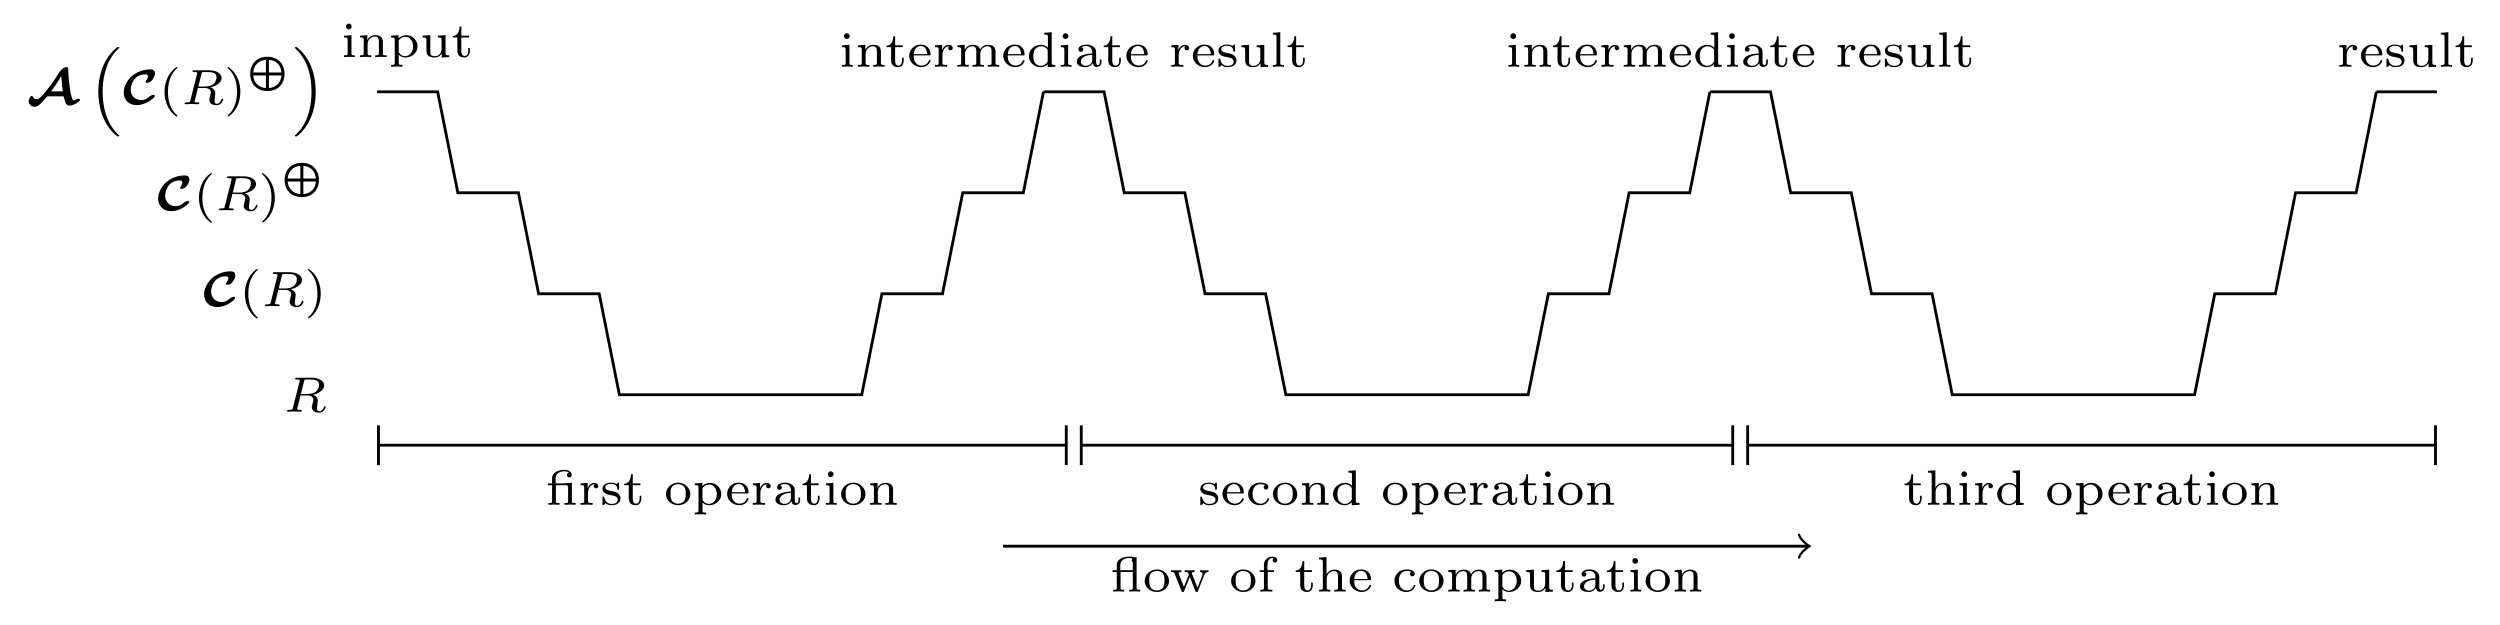
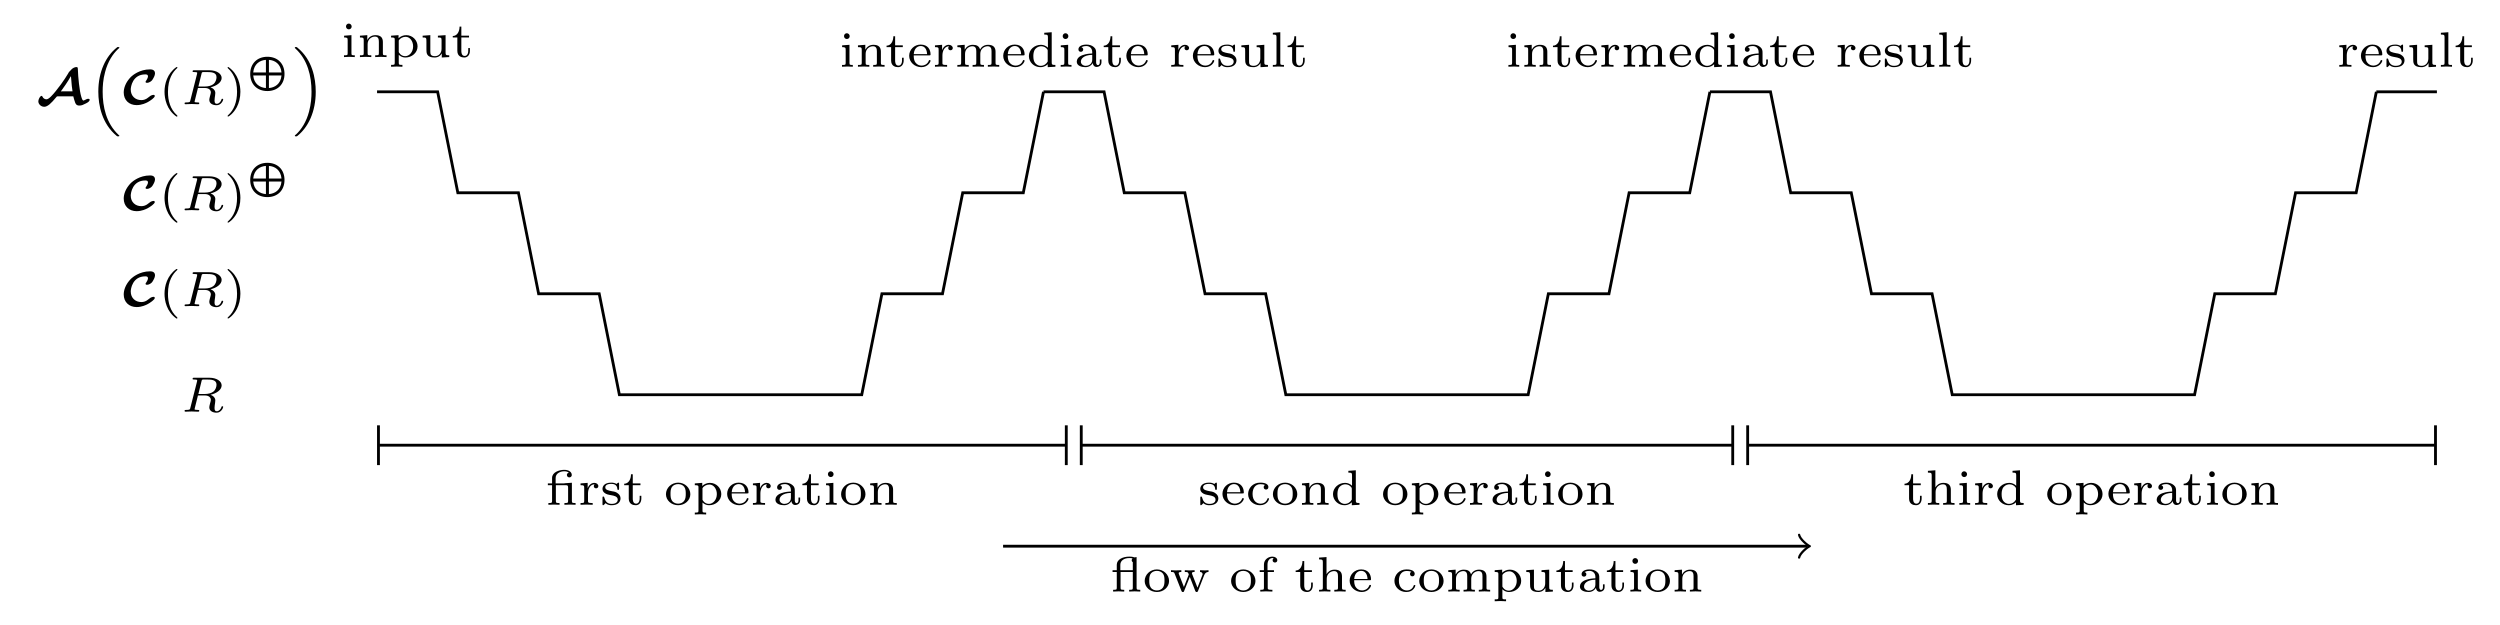
<svg xmlns="http://www.w3.org/2000/svg" xmlns:xlink="http://www.w3.org/1999/xlink" width="350.919pt" height="87.713pt" viewBox="0 0 350.919 87.713" version="1.1">
  <defs>
    <g>
      <symbol overflow="visible" id="glyph0-0">
        <path style="stroke:none;" d="" />
      </symbol>
      <symbol overflow="visible" id="glyph0-1">
        <path style="stroke:none;" d="M 5.25 -1.109 C 5.312 -0.844 5.406 -0.516 5.516 -0.219 C 5.578 -0.078 5.672 0.188 6.094 0.188 C 6.438 0.188 6.641 0.078 7.047 -0.125 C 7.469 -0.328 7.547 -0.516 7.547 -0.625 C 7.547 -0.734 7.453 -0.766 7.359 -0.766 C 7.203 -0.766 7.062 -0.688 6.938 -0.625 C 6.859 -0.594 6.734 -0.516 6.703 -0.516 C 6.531 -0.516 6.469 -0.734 6.359 -1.094 C 6.125 -1.859 5.922 -3.766 5.891 -4.922 C 5.875 -5.109 5.875 -5.219 5.703 -5.219 C 5.453 -5.219 5.156 -5.062 5 -4.891 L 4.641 -4.516 C 4.562 -4.375 3.906 -3.203 2.75 -1.797 C 2.391 -1.359 1.828 -0.688 1.484 -0.688 C 1.266 -0.688 1.016 -0.828 0.938 -1.047 C 0.906 -1.109 0.906 -1.109 0.844 -1.172 C 0.766 -1.172 0.641 -1.156 0.5 -0.906 C 0.344 -0.641 0.344 -0.391 0.344 -0.391 C 0.344 -0.031 0.703 0.359 1.172 0.359 C 1.641 0.359 2.172 -0.156 2.812 -0.938 C 2.859 -1 2.922 -1.062 2.953 -1.094 C 2.969 -1.094 2.969 -1.109 3.094 -1.109 Z M 4.938 -3.766 C 4.984 -2.922 5.094 -2.094 5.141 -1.812 L 3.734 -1.812 C 3.641 -1.812 3.578 -1.812 3.5 -1.797 C 3.828 -2.25 4.453 -3.109 4.906 -3.938 Z M 4.938 -3.766 " />
      </symbol>
      <symbol overflow="visible" id="glyph0-2">
        <path style="stroke:none;" d="M 4.484 -1.312 C 4.344 -1.312 4.094 -1.312 3.75 -1 C 3.375 -0.672 3.031 -0.578 2.703 -0.578 C 1.875 -0.578 1.219 -1.141 1.219 -2.062 C 1.219 -2.438 1.469 -4.188 3.266 -4.188 C 3.484 -4.188 3.641 -4.141 3.641 -3.906 C 3.641 -3.703 3.422 -3.375 3.406 -3.344 C 3.359 -3.281 3.297 -3.203 3.297 -3.141 C 3.297 -3.031 3.406 -3 3.5 -3 C 3.781 -3 4.109 -3.219 4.234 -3.391 C 4.406 -3.656 4.625 -4.031 4.625 -4.328 C 4.625 -4.891 4.078 -4.891 3.922 -4.891 C 2.453 -4.891 1.484 -4.062 1.25 -3.844 C 0.469 -3.047 0.234 -2.234 0.234 -1.641 C 0.234 -0.578 0.984 0.125 2.047 0.125 C 2.781 0.125 3.375 -0.172 3.609 -0.297 C 3.922 -0.469 4.594 -0.906 4.594 -1.156 C 4.594 -1.203 4.594 -1.219 4.562 -1.25 Z M 4.484 -1.312 " />
      </symbol>
      <symbol overflow="visible" id="glyph1-0">
        <path style="stroke:none;" d="" />
      </symbol>
      <symbol overflow="visible" id="glyph1-1">
        <path style="stroke:none;" d="M 4.344 11.984 C 2.594 10.344 2.109 8.016 2.109 5.938 C 2.109 5.188 2.156 4.234 2.453 3.156 C 2.828 1.703 3.547 0.609 4.266 -0.062 C 4.297 -0.078 4.375 -0.141 4.391 -0.172 C 4.438 -0.203 4.453 -0.219 4.453 -0.266 C 4.453 -0.344 4.375 -0.344 4.281 -0.344 C 4.172 -0.344 4.156 -0.344 4.125 -0.297 C 2.547 0.938 1.5 3.125 1.5 5.922 C 1.5 7.812 2 10.422 4.094 12.141 C 4.156 12.188 4.172 12.188 4.281 12.188 C 4.375 12.188 4.453 12.188 4.453 12.109 C 4.453 12.094 4.453 12.078 4.438 12.062 Z M 4.344 11.984 " />
      </symbol>
      <symbol overflow="visible" id="glyph1-2">
        <path style="stroke:none;" d="M 3.312 5.938 C 3.312 4.031 2.828 1.422 0.719 -0.281 C 0.656 -0.344 0.641 -0.344 0.547 -0.344 C 0.453 -0.344 0.375 -0.344 0.375 -0.266 C 0.375 -0.219 0.391 -0.188 0.453 -0.141 C 2.172 1.438 2.719 3.703 2.719 5.938 C 2.719 6.688 2.656 7.641 2.375 8.703 C 2 10.156 1.281 11.25 0.547 11.922 C 0.516 11.938 0.453 12 0.422 12.016 C 0.391 12.047 0.375 12.078 0.375 12.109 C 0.375 12.188 0.453 12.188 0.547 12.188 C 0.641 12.188 0.656 12.188 0.703 12.156 C 2.266 10.922 3.312 8.719 3.312 5.938 Z M 3.312 5.938 " />
      </symbol>
      <symbol overflow="visible" id="glyph2-0">
        <path style="stroke:none;" d="" />
      </symbol>
      <symbol overflow="visible" id="glyph2-1">
        <path style="stroke:none;" d="M 2.469 -5.219 C 1.156 -4.297 0.797 -2.812 0.797 -1.75 C 0.797 -0.766 1.094 0.766 2.469 1.734 C 2.531 1.734 2.609 1.734 2.609 1.656 C 2.609 1.609 2.594 1.594 2.547 1.547 C 1.609 0.703 1.281 -0.469 1.281 -1.734 C 1.281 -3.625 2 -4.547 2.562 -5.062 C 2.594 -5.094 2.609 -5.109 2.609 -5.141 C 2.609 -5.219 2.531 -5.219 2.469 -5.219 Z M 2.469 -5.219 " />
      </symbol>
      <symbol overflow="visible" id="glyph2-2">
        <path style="stroke:none;" d="M 0.625 -5.219 C 0.578 -5.219 0.5 -5.219 0.5 -5.141 C 0.5 -5.109 0.516 -5.094 0.562 -5.031 C 1.156 -4.484 1.828 -3.547 1.828 -1.75 C 1.828 -0.297 1.375 0.812 0.625 1.484 C 0.5 1.609 0.5 1.609 0.5 1.656 C 0.5 1.688 0.516 1.734 0.578 1.734 C 0.672 1.734 1.328 1.281 1.797 0.406 C 2.094 -0.172 2.297 -0.922 2.297 -1.734 C 2.297 -2.719 2 -4.25 0.625 -5.219 Z M 0.625 -5.219 " />
      </symbol>
      <symbol overflow="visible" id="glyph2-3">
        <path style="stroke:none;" d="M 1.469 -4.297 C 1.469 -4.5 1.297 -4.703 1.062 -4.703 C 0.859 -4.703 0.672 -4.531 0.672 -4.297 C 0.672 -4.047 0.875 -3.891 1.062 -3.891 C 1.297 -3.891 1.469 -4.062 1.469 -4.297 Z M 0.406 -3 L 0.406 -2.75 C 0.844 -2.75 0.906 -2.703 0.906 -2.359 L 0.906 -0.547 C 0.906 -0.25 0.844 -0.25 0.391 -0.25 L 0.391 0 C 0.406 0 0.891 -0.031 1.172 -0.031 C 1.422 -0.031 1.672 -0.016 1.906 0 L 1.906 -0.25 C 1.5 -0.25 1.438 -0.25 1.438 -0.547 L 1.438 -3.078 Z M 0.406 -3 " />
      </symbol>
      <symbol overflow="visible" id="glyph2-4">
        <path style="stroke:none;" d="M 3.594 -2.109 C 3.594 -2.719 3.297 -3.078 2.547 -3.078 C 1.969 -3.078 1.609 -2.766 1.406 -2.391 L 1.406 -3.078 L 0.375 -3 L 0.375 -2.75 C 0.844 -2.75 0.906 -2.703 0.906 -2.359 L 0.906 -0.547 C 0.906 -0.25 0.828 -0.25 0.375 -0.25 L 0.375 0 C 0.391 0 0.875 -0.031 1.172 -0.031 C 1.422 -0.031 1.906 0 1.969 0 L 1.969 -0.25 C 1.516 -0.25 1.453 -0.25 1.453 -0.547 L 1.453 -1.812 C 1.453 -2.531 2.031 -2.875 2.484 -2.875 C 2.969 -2.875 3.031 -2.5 3.031 -2.141 L 3.031 -0.547 C 3.031 -0.25 2.969 -0.25 2.516 -0.25 L 2.516 0 C 2.531 0 3.016 -0.031 3.312 -0.031 C 3.562 -0.031 4.047 0 4.109 0 L 4.109 -0.25 C 3.656 -0.25 3.594 -0.25 3.594 -0.547 Z M 3.594 -2.109 " />
      </symbol>
      <symbol overflow="visible" id="glyph2-5">
        <path style="stroke:none;" d="M 1.938 1.094 C 1.484 1.094 1.422 1.094 1.422 0.797 L 1.422 -0.328 C 1.453 -0.297 1.781 0.062 2.359 0.062 C 3.281 0.062 4.062 -0.625 4.062 -1.5 C 4.062 -2.359 3.359 -3.078 2.469 -3.078 C 2.078 -3.078 1.672 -2.922 1.391 -2.641 L 1.391 -3.078 L 0.344 -3 L 0.344 -2.75 C 0.828 -2.75 0.859 -2.703 0.859 -2.422 L 0.859 0.797 C 0.859 1.094 0.797 1.094 0.344 1.094 L 0.344 1.359 C 0.359 1.359 0.844 1.328 1.141 1.328 C 1.391 1.328 1.875 1.344 1.938 1.359 Z M 1.422 -2.328 C 1.625 -2.672 2.031 -2.844 2.391 -2.844 C 2.984 -2.844 3.438 -2.234 3.438 -1.5 C 3.438 -0.703 2.906 -0.125 2.328 -0.125 C 1.703 -0.125 1.438 -0.656 1.422 -0.703 Z M 1.422 -2.328 " />
      </symbol>
      <symbol overflow="visible" id="glyph2-6">
        <path style="stroke:none;" d="M 2.516 -3 L 2.516 -2.75 C 2.984 -2.75 3.031 -2.703 3.031 -2.359 L 3.031 -1.156 C 3.031 -0.547 2.641 -0.125 2.109 -0.125 C 1.484 -0.125 1.453 -0.422 1.453 -0.781 L 1.453 -3.078 L 0.375 -3 L 0.375 -2.75 C 0.906 -2.75 0.906 -2.719 0.906 -2.109 L 0.906 -1.062 C 0.906 -0.578 0.906 0.062 2.062 0.062 C 2.219 0.062 2.719 0.062 3.062 -0.516 L 3.062 0.062 L 4.109 0 L 4.109 -0.25 C 3.641 -0.25 3.594 -0.297 3.594 -0.641 L 3.594 -3.078 Z M 2.516 -3 " />
      </symbol>
      <symbol overflow="visible" id="glyph2-7">
        <path style="stroke:none;" d="M 1.406 -2.75 L 2.484 -2.75 L 2.484 -3 L 1.406 -3 L 1.406 -4.281 L 1.156 -4.281 C 1.156 -3.656 0.875 -2.969 0.203 -2.953 L 0.203 -2.75 L 0.844 -2.75 L 0.844 -0.875 C 0.844 -0.094 1.438 0.062 1.828 0.062 C 2.297 0.062 2.609 -0.328 2.609 -0.875 L 2.609 -1.266 L 2.375 -1.266 L 2.375 -0.891 C 2.375 -0.406 2.156 -0.156 1.875 -0.156 C 1.406 -0.156 1.406 -0.734 1.406 -0.859 Z M 1.406 -2.75 " />
      </symbol>
      <symbol overflow="visible" id="glyph2-8">
        <path style="stroke:none;" d="M 3.062 -1.594 C 3.219 -1.594 3.266 -1.594 3.266 -1.734 C 3.266 -2.359 2.922 -3.109 1.875 -3.109 C 0.969 -3.109 0.266 -2.391 0.266 -1.531 C 0.266 -0.641 1.047 0.062 1.969 0.062 C 2.906 0.062 3.266 -0.688 3.266 -0.844 C 3.266 -0.859 3.25 -0.938 3.141 -0.938 C 3.047 -0.938 3.031 -0.891 3.016 -0.828 C 2.797 -0.266 2.266 -0.156 2.016 -0.156 C 1.688 -0.156 1.375 -0.297 1.172 -0.562 C 0.906 -0.891 0.906 -1.312 0.906 -1.594 Z M 0.906 -1.766 C 0.984 -2.75 1.609 -2.906 1.875 -2.906 C 2.734 -2.906 2.766 -1.938 2.781 -1.766 Z M 0.906 -1.766 " />
      </symbol>
      <symbol overflow="visible" id="glyph2-9">
        <path style="stroke:none;" d="M 1.391 -1.594 C 1.391 -2.172 1.656 -2.875 2.328 -2.875 C 2.266 -2.828 2.203 -2.734 2.203 -2.625 C 2.203 -2.391 2.391 -2.312 2.516 -2.312 C 2.688 -2.312 2.844 -2.422 2.844 -2.625 C 2.844 -2.859 2.609 -3.078 2.281 -3.078 C 1.938 -3.078 1.547 -2.859 1.344 -2.328 L 1.344 -3.078 L 0.344 -3 L 0.344 -2.75 C 0.812 -2.75 0.859 -2.703 0.859 -2.359 L 0.859 -0.547 C 0.859 -0.25 0.797 -0.25 0.344 -0.25 L 0.344 0 C 0.375 0 0.844 -0.031 1.141 -0.031 C 1.438 -0.031 1.734 -0.016 2.047 0 L 2.047 -0.25 L 1.906 -0.25 C 1.391 -0.25 1.391 -0.328 1.391 -0.562 Z M 1.391 -1.594 " />
      </symbol>
      <symbol overflow="visible" id="glyph2-10">
        <path style="stroke:none;" d="M 5.734 -2.109 C 5.734 -2.719 5.422 -3.078 4.688 -3.078 C 4.125 -3.078 3.75 -2.781 3.562 -2.422 C 3.422 -2.922 3.047 -3.078 2.547 -3.078 C 1.969 -3.078 1.609 -2.766 1.406 -2.391 L 1.406 -3.078 L 0.375 -3 L 0.375 -2.75 C 0.844 -2.75 0.906 -2.703 0.906 -2.359 L 0.906 -0.547 C 0.906 -0.25 0.828 -0.25 0.375 -0.25 L 0.375 0 C 0.391 0 0.875 -0.031 1.172 -0.031 C 1.422 -0.031 1.906 0 1.969 0 L 1.969 -0.25 C 1.516 -0.25 1.453 -0.25 1.453 -0.547 L 1.453 -1.812 C 1.453 -2.531 2.031 -2.875 2.484 -2.875 C 2.969 -2.875 3.031 -2.5 3.031 -2.141 L 3.031 -0.547 C 3.031 -0.25 2.969 -0.25 2.516 -0.25 L 2.516 0 C 2.531 0 3.016 -0.031 3.312 -0.031 C 3.562 -0.031 4.047 0 4.109 0 L 4.109 -0.25 C 3.656 -0.25 3.594 -0.25 3.594 -0.547 L 3.594 -1.812 C 3.594 -2.531 4.172 -2.875 4.625 -2.875 C 5.109 -2.875 5.172 -2.5 5.172 -2.141 L 5.172 -0.547 C 5.172 -0.25 5.109 -0.25 4.656 -0.25 L 4.656 0 C 4.672 0 5.156 -0.031 5.453 -0.031 C 5.703 -0.031 6.188 0 6.25 0 L 6.25 -0.25 C 5.797 -0.25 5.734 -0.25 5.734 -0.547 Z M 5.734 -2.109 " />
      </symbol>
      <symbol overflow="visible" id="glyph2-11">
        <path style="stroke:none;" d="M 2.484 -4.766 L 2.484 -4.516 C 2.953 -4.516 3 -4.453 3 -4.125 L 3 -2.672 C 2.75 -2.922 2.406 -3.078 2.031 -3.078 C 1.094 -3.078 0.328 -2.375 0.328 -1.5 C 0.328 -0.625 1.062 0.062 1.938 0.062 C 2.516 0.062 2.859 -0.234 2.969 -0.359 L 2.969 0.062 L 4.047 0 L 4.047 -0.25 C 3.578 -0.25 3.531 -0.297 3.531 -0.641 L 3.531 -4.844 Z M 2.969 -0.734 C 2.797 -0.406 2.438 -0.125 1.984 -0.125 C 1.594 -0.125 1.312 -0.359 1.172 -0.562 C 1.031 -0.766 0.953 -1.047 0.953 -1.484 C 0.953 -1.656 0.953 -2.172 1.234 -2.5 C 1.516 -2.812 1.859 -2.875 2.062 -2.875 C 2.391 -2.875 2.703 -2.719 2.891 -2.469 C 2.969 -2.359 2.969 -2.359 2.969 -2.219 Z M 2.969 -0.734 " />
      </symbol>
      <symbol overflow="visible" id="glyph2-12">
        <path style="stroke:none;" d="M 3.109 -1.875 C 3.109 -2.234 3.109 -2.5 2.781 -2.766 C 2.5 -3 2.172 -3.109 1.75 -3.109 C 1.094 -3.109 0.625 -2.859 0.625 -2.438 C 0.625 -2.203 0.781 -2.094 0.969 -2.094 C 1.156 -2.094 1.297 -2.234 1.297 -2.422 C 1.297 -2.531 1.234 -2.688 1.047 -2.734 C 1.297 -2.906 1.703 -2.906 1.734 -2.906 C 2.125 -2.906 2.562 -2.656 2.562 -2.062 L 2.562 -1.859 C 2.172 -1.844 1.719 -1.812 1.203 -1.625 C 0.578 -1.406 0.391 -1.016 0.391 -0.703 C 0.391 -0.109 1.109 0.062 1.609 0.062 C 2.156 0.062 2.484 -0.25 2.641 -0.516 C 2.656 -0.234 2.844 0.031 3.172 0.031 C 3.188 0.031 3.859 0.031 3.859 -0.625 L 3.859 -1.016 L 3.625 -1.016 L 3.625 -0.641 C 3.625 -0.562 3.625 -0.234 3.359 -0.234 C 3.109 -0.234 3.109 -0.562 3.109 -0.641 Z M 2.562 -0.984 C 2.562 -0.312 1.969 -0.125 1.656 -0.125 C 1.297 -0.125 0.969 -0.359 0.969 -0.703 C 0.969 -1.094 1.297 -1.625 2.562 -1.672 Z M 2.562 -0.984 " />
      </symbol>
      <symbol overflow="visible" id="glyph2-13">
        <path style="stroke:none;" d="M 2.641 -2.922 C 2.641 -3.047 2.641 -3.109 2.547 -3.109 C 2.516 -3.109 2.5 -3.109 2.406 -3.031 C 2.391 -3.016 2.328 -2.953 2.281 -2.922 C 2.062 -3.062 1.812 -3.109 1.547 -3.109 C 0.547 -3.109 0.312 -2.578 0.312 -2.234 C 0.312 -2.016 0.406 -1.828 0.578 -1.688 C 0.844 -1.469 1.109 -1.422 1.547 -1.344 C 1.891 -1.281 2.453 -1.188 2.453 -0.719 C 2.453 -0.453 2.266 -0.125 1.594 -0.125 C 0.922 -0.125 0.688 -0.562 0.562 -1.031 C 0.531 -1.125 0.531 -1.156 0.438 -1.156 C 0.312 -1.156 0.312 -1.109 0.312 -0.969 L 0.312 -0.109 C 0.312 0 0.312 0.062 0.406 0.062 C 0.469 0.062 0.609 -0.078 0.75 -0.234 C 1.047 0.062 1.422 0.062 1.594 0.062 C 2.5 0.062 2.844 -0.422 2.844 -0.906 C 2.844 -1.172 2.719 -1.391 2.531 -1.547 C 2.266 -1.797 1.953 -1.859 1.703 -1.891 C 1.156 -2 0.703 -2.078 0.703 -2.453 C 0.703 -2.672 0.891 -2.938 1.547 -2.938 C 2.359 -2.938 2.391 -2.375 2.406 -2.172 C 2.406 -2.094 2.5 -2.094 2.516 -2.094 C 2.641 -2.094 2.641 -2.141 2.641 -2.281 Z M 2.641 -2.922 " />
      </symbol>
      <symbol overflow="visible" id="glyph2-14">
        <path style="stroke:none;" d="M 1.438 -4.844 L 0.391 -4.766 L 0.391 -4.516 C 0.859 -4.516 0.906 -4.453 0.906 -4.125 L 0.906 -0.547 C 0.906 -0.25 0.844 -0.25 0.391 -0.25 L 0.391 0 C 0.406 0 0.891 -0.031 1.172 -0.031 C 1.438 -0.031 1.688 -0.016 1.953 0 L 1.953 -0.25 C 1.5 -0.25 1.438 -0.25 1.438 -0.547 Z M 1.438 -4.844 " />
      </symbol>
      <symbol overflow="visible" id="glyph2-15">
        <path style="stroke:none;" d="M 2.719 -3.031 C 2.641 -3.016 2.609 -3.016 2.594 -3.016 C 2.578 -3 2.562 -3 2.469 -3 L 1.359 -3 L 1.359 -3.766 C 1.359 -4.453 2.078 -4.703 2.562 -4.703 C 2.797 -4.703 3.031 -4.656 3.219 -4.516 C 2.969 -4.453 2.938 -4.266 2.938 -4.188 C 2.938 -3.969 3.109 -3.844 3.281 -3.844 C 3.406 -3.844 3.625 -3.922 3.625 -4.188 C 3.625 -4.578 3.234 -4.906 2.578 -4.906 C 1.859 -4.906 0.859 -4.578 0.859 -3.766 L 0.859 -3 L 0.266 -3 L 0.266 -2.75 L 0.859 -2.75 L 0.859 -0.547 C 0.859 -0.25 0.797 -0.25 0.344 -0.25 L 0.344 0 C 0.359 0 0.844 -0.031 1.125 -0.031 C 1.391 -0.031 1.641 -0.016 1.906 0 L 1.906 -0.25 C 1.453 -0.25 1.391 -0.25 1.391 -0.547 L 1.391 -2.75 L 2.781 -2.75 C 3.062 -2.75 3.109 -2.688 3.109 -2.375 L 3.109 -0.547 C 3.109 -0.25 3.047 -0.25 2.594 -0.25 L 2.594 0 C 2.609 0 3.094 -0.031 3.375 -0.031 C 3.641 -0.031 3.891 -0.016 4.156 0 L 4.156 -0.25 C 3.703 -0.25 3.641 -0.25 3.641 -0.547 L 3.641 -3.094 Z M 2.719 -3.031 " />
      </symbol>
      <symbol overflow="visible" id="glyph2-16">
        <path style="stroke:none;" d="M 3.688 -1.484 C 3.688 -2.359 2.938 -3.109 1.984 -3.109 C 1.016 -3.109 0.266 -2.359 0.266 -1.484 C 0.266 -0.625 1.031 0.062 1.984 0.062 C 2.922 0.062 3.688 -0.625 3.688 -1.484 Z M 1.984 -0.156 C 1.719 -0.156 1.344 -0.234 1.109 -0.578 C 0.922 -0.859 0.906 -1.219 0.906 -1.547 C 0.906 -1.844 0.906 -2.266 1.156 -2.562 C 1.328 -2.766 1.625 -2.906 1.984 -2.906 C 2.391 -2.906 2.688 -2.719 2.844 -2.5 C 3.031 -2.234 3.047 -1.875 3.047 -1.547 C 3.047 -1.219 3.031 -0.844 2.828 -0.562 C 2.641 -0.297 2.328 -0.156 1.984 -0.156 Z M 1.984 -0.156 " />
      </symbol>
      <symbol overflow="visible" id="glyph2-17">
        <path style="stroke:none;" d="M 2.703 -2.781 C 2.578 -2.719 2.516 -2.609 2.516 -2.469 C 2.516 -2.281 2.641 -2.141 2.844 -2.141 C 3.031 -2.141 3.172 -2.266 3.172 -2.484 C 3.172 -3.109 2.203 -3.109 2.016 -3.109 C 0.969 -3.109 0.328 -2.312 0.328 -1.5 C 0.328 -0.625 1.062 0.062 1.984 0.062 C 3.016 0.062 3.266 -0.75 3.266 -0.844 C 3.266 -0.922 3.172 -0.922 3.141 -0.922 C 3.047 -0.922 3.047 -0.906 3.016 -0.797 C 2.859 -0.375 2.484 -0.156 2.062 -0.156 C 1.578 -0.156 0.953 -0.516 0.953 -1.516 C 0.953 -2.391 1.391 -2.891 2.031 -2.891 C 2.125 -2.891 2.453 -2.891 2.703 -2.781 Z M 2.703 -2.781 " />
      </symbol>
      <symbol overflow="visible" id="glyph2-18">
        <path style="stroke:none;" d="M 3.594 -2.109 C 3.594 -2.719 3.297 -3.078 2.547 -3.078 C 1.922 -3.078 1.578 -2.703 1.422 -2.438 L 1.422 -4.844 L 0.375 -4.766 L 0.375 -4.516 C 0.844 -4.516 0.906 -4.453 0.906 -4.125 L 0.906 -0.547 C 0.906 -0.25 0.828 -0.25 0.375 -0.25 L 0.375 0 C 0.391 0 0.875 -0.031 1.172 -0.031 C 1.422 -0.031 1.906 0 1.969 0 L 1.969 -0.25 C 1.516 -0.25 1.453 -0.25 1.453 -0.547 L 1.453 -1.812 C 1.453 -2.531 2.031 -2.875 2.484 -2.875 C 2.969 -2.875 3.031 -2.5 3.031 -2.141 L 3.031 -0.547 C 3.031 -0.25 2.969 -0.25 2.516 -0.25 L 2.516 0 C 2.531 0 3.016 -0.031 3.312 -0.031 C 3.562 -0.031 4.047 0 4.109 0 L 4.109 -0.25 C 3.656 -0.25 3.594 -0.25 3.594 -0.547 Z M 3.594 -2.109 " />
      </symbol>
      <symbol overflow="visible" id="glyph2-19">
        <path style="stroke:none;" d="M 3.641 -4.844 C 3.578 -4.828 3.375 -4.797 3.359 -4.797 C 3.344 -4.797 3.328 -4.797 3.297 -4.812 C 3.031 -4.906 2.734 -4.906 2.609 -4.906 C 1.75 -4.906 0.859 -4.531 0.859 -3.766 L 0.859 -3 L 0.266 -3 L 0.266 -2.75 L 0.859 -2.75 L 0.859 -0.547 C 0.859 -0.25 0.797 -0.25 0.344 -0.25 L 0.344 0 C 0.359 0 0.844 -0.031 1.125 -0.031 C 1.391 -0.031 1.641 -0.016 1.906 0 L 1.906 -0.25 C 1.453 -0.25 1.391 -0.25 1.391 -0.547 L 1.391 -2.75 L 3.109 -2.75 L 3.109 -0.547 C 3.109 -0.25 3.047 -0.25 2.594 -0.25 L 2.594 0 C 2.609 0 3.094 -0.031 3.375 -0.031 C 3.641 -0.031 3.891 -0.016 4.156 0 L 4.156 -0.25 C 3.703 -0.25 3.641 -0.25 3.641 -0.547 Z M 1.359 -3 L 1.359 -3.766 C 1.359 -4.375 1.938 -4.703 2.594 -4.703 C 2.781 -4.703 2.906 -4.703 3.094 -4.656 C 3 -4.609 2.953 -4.5 2.953 -4.391 C 2.953 -4.359 2.969 -4.203 3.109 -4.125 L 3.109 -3 Z M 1.359 -3 " />
      </symbol>
      <symbol overflow="visible" id="glyph2-20">
        <path style="stroke:none;" d="M 4.875 -2.328 C 5.016 -2.672 5.25 -2.75 5.469 -2.75 L 5.469 -3 C 5.281 -2.984 5.156 -2.969 4.969 -2.969 C 4.75 -2.969 4.484 -2.984 4.281 -3 L 4.281 -2.75 C 4.516 -2.75 4.641 -2.609 4.641 -2.453 C 4.641 -2.391 4.641 -2.375 4.594 -2.281 L 3.922 -0.547 L 3.172 -2.453 C 3.156 -2.484 3.141 -2.531 3.141 -2.578 C 3.141 -2.734 3.312 -2.75 3.516 -2.75 L 3.516 -3 C 3.266 -2.984 3.016 -2.969 2.766 -2.969 C 2.562 -2.969 2.344 -2.984 2.141 -3 L 2.141 -2.75 C 2.312 -2.75 2.453 -2.75 2.547 -2.703 C 2.641 -2.625 2.703 -2.391 2.703 -2.391 C 2.703 -2.375 2.688 -2.328 2.672 -2.312 L 2.016 -0.641 L 1.312 -2.453 C 1.281 -2.547 1.281 -2.547 1.281 -2.578 C 1.281 -2.75 1.531 -2.75 1.656 -2.75 L 1.656 -3 C 1.641 -3 1.141 -2.969 0.859 -2.969 C 0.641 -2.969 0.422 -2.984 0.203 -3 L 0.203 -2.75 C 0.484 -2.75 0.641 -2.75 0.703 -2.547 L 1.672 -0.094 C 1.719 0.016 1.734 0.062 1.875 0.062 C 2 0.062 2.016 0.016 2.047 -0.078 L 2.844 -2.062 L 3.609 -0.094 C 3.656 0 3.672 0.062 3.812 0.062 C 3.938 0.062 3.953 0.016 4 -0.094 Z M 4.875 -2.328 " />
      </symbol>
      <symbol overflow="visible" id="glyph2-21">
        <path style="stroke:none;" d="M 1.438 -2.75 L 2.312 -2.75 L 2.312 -3 L 1.406 -3 L 1.406 -3.781 C 1.406 -4.422 1.781 -4.703 2.078 -4.703 C 2.141 -4.703 2.219 -4.703 2.281 -4.672 C 2.188 -4.625 2.125 -4.516 2.125 -4.391 C 2.125 -4.203 2.266 -4.078 2.453 -4.078 C 2.641 -4.078 2.781 -4.203 2.781 -4.391 C 2.781 -4.703 2.469 -4.906 2.094 -4.906 C 1.547 -4.906 0.906 -4.516 0.906 -3.781 L 0.906 -3 L 0.312 -3 L 0.312 -2.75 L 0.906 -2.75 L 0.906 -0.547 C 0.906 -0.25 0.844 -0.25 0.391 -0.25 L 0.391 0 C 0.422 0 0.906 -0.031 1.188 -0.031 C 1.484 -0.031 1.797 -0.016 2.094 0 L 2.094 -0.25 L 1.953 -0.25 C 1.438 -0.25 1.438 -0.328 1.438 -0.562 Z M 1.438 -2.75 " />
      </symbol>
      <symbol overflow="visible" id="glyph3-0">
        <path style="stroke:none;" d="" />
      </symbol>
      <symbol overflow="visible" id="glyph3-1">
        <path style="stroke:none;" d="M 2.875 -4.266 C 2.922 -4.469 2.938 -4.484 3.094 -4.516 L 3.547 -4.516 C 4.188 -4.516 4.984 -4.516 4.984 -3.797 C 4.984 -3.5 4.859 -3.062 4.531 -2.812 C 4.25 -2.594 3.812 -2.484 3.328 -2.484 L 2.438 -2.484 Z M 4.141 -2.375 C 4.969 -2.562 5.703 -3.062 5.703 -3.688 C 5.703 -4.281 5 -4.766 3.984 -4.766 L 1.844 -4.766 C 1.719 -4.766 1.625 -4.766 1.625 -4.609 C 1.625 -4.516 1.703 -4.516 1.844 -4.516 C 1.859 -4.516 1.984 -4.516 2.109 -4.5 C 2.266 -4.484 2.266 -4.469 2.266 -4.391 C 2.266 -4.391 2.266 -4.344 2.25 -4.25 L 1.312 -0.547 C 1.266 -0.312 1.25 -0.25 0.703 -0.25 C 0.578 -0.25 0.5 -0.25 0.5 -0.109 C 0.5 -0.031 0.547 0 0.609 0 C 0.734 0 0.906 -0.016 1.031 -0.016 C 1.172 -0.016 1.375 -0.031 1.5 -0.031 C 1.641 -0.031 1.797 -0.016 1.938 -0.016 C 2.094 -0.016 2.266 0 2.406 0 C 2.453 0 2.562 0 2.562 -0.141 C 2.562 -0.25 2.484 -0.25 2.328 -0.25 C 2.219 -0.25 2.188 -0.25 2.062 -0.266 C 1.906 -0.281 1.906 -0.297 1.906 -0.375 C 1.906 -0.375 1.906 -0.422 1.938 -0.516 L 2.375 -2.281 L 3.328 -2.281 C 3.922 -2.281 4.188 -1.984 4.188 -1.656 C 4.188 -1.562 4.125 -1.328 4.078 -1.172 C 4 -0.844 3.969 -0.75 3.969 -0.625 C 3.969 -0.078 4.484 0.141 5 0.141 C 5.641 0.141 5.922 -0.547 5.922 -0.672 C 5.922 -0.688 5.906 -0.766 5.797 -0.766 C 5.703 -0.766 5.688 -0.719 5.672 -0.641 C 5.578 -0.344 5.312 -0.062 5.031 -0.062 C 4.844 -0.062 4.703 -0.125 4.703 -0.516 C 4.703 -0.688 4.75 -1.047 4.781 -1.234 C 4.812 -1.422 4.812 -1.484 4.812 -1.562 C 4.812 -1.641 4.812 -1.875 4.609 -2.078 C 4.484 -2.219 4.297 -2.312 4.141 -2.375 Z M 4.141 -2.375 " />
      </symbol>
      <symbol overflow="visible" id="glyph4-0">
        <path style="stroke:none;" d="" />
      </symbol>
      <symbol overflow="visible" id="glyph4-1">
        <path style="stroke:none;" d="M 5.375 -1.25 C 5.375 -2.688 4.422 -3.656 2.969 -3.656 C 1.531 -3.656 0.562 -2.688 0.562 -1.25 C 0.562 0.203 1.531 1.156 2.969 1.156 C 4.406 1.156 5.375 0.203 5.375 -1.25 Z M 0.984 -1.453 C 1.094 -2.672 1.938 -3.172 2.766 -3.219 L 2.766 -1.453 Z M 3.188 -3.219 C 4.016 -3.172 4.844 -2.656 4.953 -1.453 L 3.188 -1.453 Z M 2.766 0.734 C 1.922 0.672 1.094 0.172 0.984 -1.031 L 2.766 -1.031 Z M 4.953 -1.031 C 4.844 0.188 4 0.672 3.188 0.734 L 3.188 -1.031 Z M 4.953 -1.031 " />
      </symbol>
    </g>
  </defs>
  <g id="surface1">
    <g style="fill:rgb(0%,0%,0%);fill-opacity:1;">
-       <use xlink:href="#glyph0-1" x="3.677" y="14.63" />
+       <use xlink:href="#glyph0-1" x="5.038" y="14.63" />
    </g>
    <g style="fill:rgb(0%,0%,0%);fill-opacity:1;">
      <use xlink:href="#glyph1-1" x="12.301" y="6.949" />
    </g>
    <g style="fill:rgb(0%,0%,0%);fill-opacity:1;">
      <use xlink:href="#glyph0-2" x="17.133" y="14.63" />
    </g>
    <g style="fill:rgb(0%,0%,0%);fill-opacity:1;">
-       <use xlink:href="#glyph2-1" x="22.295" y="14.63" />
+       <use xlink:href="#glyph2-1" x="22.296" y="14.63" />
    </g>
    <g style="fill:rgb(0%,0%,0%);fill-opacity:1;">
      <use xlink:href="#glyph3-1" x="25.409" y="14.63" />
    </g>
    <g style="fill:rgb(0%,0%,0%);fill-opacity:1;">
      <use xlink:href="#glyph2-2" x="31.446" y="14.63" />
    </g>
    <g style="fill:rgb(0%,0%,0%);fill-opacity:1;">
      <use xlink:href="#glyph4-1" x="34.56" y="11.624" />
    </g>
    <g style="fill:rgb(0%,0%,0%);fill-opacity:1;">
      <use xlink:href="#glyph1-2" x="41.008" y="6.949" />
    </g>
    <g style="fill:rgb(0%,0%,0%);fill-opacity:1;">
-       <use xlink:href="#glyph0-2" x="21.966" y="29.518" />
-     </g>
-     <g style="fill:rgb(0%,0%,0%);fill-opacity:1;">
-       <use xlink:href="#glyph2-1" x="27.128" y="29.518" />
-     </g>
-     <g style="fill:rgb(0%,0%,0%);fill-opacity:1;">
-       <use xlink:href="#glyph3-1" x="30.241" y="29.518" />
-     </g>
-     <g style="fill:rgb(0%,0%,0%);fill-opacity:1;">
-       <use xlink:href="#glyph2-2" x="36.279" y="29.518" />
-     </g>
-     <g style="fill:rgb(0%,0%,0%);fill-opacity:1;">
-       <use xlink:href="#glyph4-1" x="39.392" y="26.511" />
-     </g>
-     <g style="fill:rgb(0%,0%,0%);fill-opacity:1;">
-       <use xlink:href="#glyph0-2" x="28.414" y="42.977" />
-     </g>
-     <g style="fill:rgb(0%,0%,0%);fill-opacity:1;">
-       <use xlink:href="#glyph2-1" x="33.576" y="42.977" />
-     </g>
-     <g style="fill:rgb(0%,0%,0%);fill-opacity:1;">
-       <use xlink:href="#glyph3-1" x="36.689" y="42.977" />
-     </g>
-     <g style="fill:rgb(0%,0%,0%);fill-opacity:1;">
-       <use xlink:href="#glyph2-2" x="42.727" y="42.977" />
-     </g>
-     <g style="fill:rgb(0%,0%,0%);fill-opacity:1;">
-       <use xlink:href="#glyph3-1" x="39.803" y="57.789" />
+       <use xlink:href="#glyph0-2" x="17.133" y="29.518" />
+     </g>
+     <g style="fill:rgb(0%,0%,0%);fill-opacity:1;">
+       <use xlink:href="#glyph2-1" x="22.296" y="29.518" />
+     </g>
+     <g style="fill:rgb(0%,0%,0%);fill-opacity:1;">
+       <use xlink:href="#glyph3-1" x="25.409" y="29.518" />
+     </g>
+     <g style="fill:rgb(0%,0%,0%);fill-opacity:1;">
+       <use xlink:href="#glyph2-2" x="31.446" y="29.518" />
+     </g>
+     <g style="fill:rgb(0%,0%,0%);fill-opacity:1;">
+       <use xlink:href="#glyph4-1" x="34.56" y="26.511" />
+     </g>
+     <g style="fill:rgb(0%,0%,0%);fill-opacity:1;">
+       <use xlink:href="#glyph0-2" x="17.133" y="42.977" />
+     </g>
+     <g style="fill:rgb(0%,0%,0%);fill-opacity:1;">
+       <use xlink:href="#glyph2-1" x="22.296" y="42.977" />
+     </g>
+     <g style="fill:rgb(0%,0%,0%);fill-opacity:1;">
+       <use xlink:href="#glyph3-1" x="25.409" y="42.977" />
+     </g>
+     <g style="fill:rgb(0%,0%,0%);fill-opacity:1;">
+       <use xlink:href="#glyph2-2" x="31.446" y="42.977" />
+     </g>
+     <g style="fill:rgb(0%,0%,0%);fill-opacity:1;">
+       <use xlink:href="#glyph3-1" x="25.409" y="57.789" />
    </g>
    <path style="fill:none;stroke-width:0.399;stroke-linecap:butt;stroke-linejoin:miter;stroke:rgb(0%,0%,0%);stroke-opacity:1;stroke-miterlimit:10;" d="M -0.001 0 L 8.503 0 L 11.339 -14.172 L 19.843 -14.172 L 22.678 -28.347 L 31.182 -28.347 L 34.014 -42.519 L 68.034 -42.519 L 70.866 -28.347 L 79.37 -28.347 L 82.206 -14.172 L 90.71 -14.172 L 93.546 0 " transform="matrix(1,0,0,-1,52.927,12.887)" />
    <g style="fill:rgb(0%,0%,0%);fill-opacity:1;">
      <use xlink:href="#glyph2-3" x="47.894" y="8.011" />
      <use xlink:href="#glyph2-4" x="50.149" y="8.011" />
      <use xlink:href="#glyph2-5" x="54.55" y="8.011" />
      <use xlink:href="#glyph2-6" x="58.95" y="8.011" />
      <use xlink:href="#glyph2-7" x="63.351" y="8.011" />
    </g>
    <path style="fill:none;stroke-width:0.399;stroke-linecap:butt;stroke-linejoin:miter;stroke:rgb(0%,0%,0%);stroke-opacity:1;stroke-miterlimit:10;" d="M 93.546 0 L 102.05 0 L 104.882 -14.172 L 113.385 -14.172 L 116.221 -28.347 L 124.725 -28.347 L 127.561 -42.519 L 161.577 -42.519 L 164.413 -28.347 L 172.917 -28.347 L 175.749 -14.172 L 184.253 -14.172 L 187.089 0 " transform="matrix(1,0,0,-1,52.927,12.887)" />
    <g style="fill:rgb(0%,0%,0%);fill-opacity:1;">
      <use xlink:href="#glyph2-3" x="117.8" y="9.367" />
      <use xlink:href="#glyph2-4" x="120.055" y="9.367" />
    </g>
    <g style="fill:rgb(0%,0%,0%);fill-opacity:1;">
      <use xlink:href="#glyph2-7" x="124.24" y="9.367" />
      <use xlink:href="#glyph2-8" x="127.353" y="9.367" />
      <use xlink:href="#glyph2-9" x="130.895" y="9.367" />
      <use xlink:href="#glyph2-10" x="134.008" y="9.367" />
      <use xlink:href="#glyph2-8" x="140.553" y="9.367" />
      <use xlink:href="#glyph2-11" x="144.095" y="9.367" />
      <use xlink:href="#glyph2-3" x="148.495" y="9.367" />
      <use xlink:href="#glyph2-12" x="150.751" y="9.367" />
      <use xlink:href="#glyph2-7" x="154.722" y="9.367" />
      <use xlink:href="#glyph2-8" x="157.835" y="9.367" />
    </g>
    <g style="fill:rgb(0%,0%,0%);fill-opacity:1;">
      <use xlink:href="#glyph2-9" x="164.062" y="9.367" />
      <use xlink:href="#glyph2-8" x="167.175" y="9.367" />
      <use xlink:href="#glyph2-13" x="170.717" y="9.367" />
      <use xlink:href="#glyph2-6" x="173.874" y="9.367" />
      <use xlink:href="#glyph2-14" x="178.274" y="9.367" />
      <use xlink:href="#glyph2-7" x="180.529" y="9.367" />
    </g>
    <path style="fill:none;stroke-width:0.399;stroke-linecap:butt;stroke-linejoin:miter;stroke:rgb(0%,0%,0%);stroke-opacity:1;stroke-miterlimit:10;" d="M 187.089 0 L 195.593 0 L 198.428 -14.172 L 206.932 -14.172 L 209.768 -28.347 L 218.272 -28.347 L 221.104 -42.519 L 255.12 -42.519 L 257.956 -28.347 L 266.46 -28.347 L 269.296 -14.172 L 277.8 -14.172 L 280.635 0 " transform="matrix(1,0,0,-1,52.927,12.887)" />
    <g style="fill:rgb(0%,0%,0%);fill-opacity:1;">
      <use xlink:href="#glyph2-3" x="211.343" y="9.367" />
      <use xlink:href="#glyph2-4" x="213.598" y="9.367" />
    </g>
    <g style="fill:rgb(0%,0%,0%);fill-opacity:1;">
      <use xlink:href="#glyph2-7" x="217.783" y="9.367" />
      <use xlink:href="#glyph2-8" x="220.896" y="9.367" />
      <use xlink:href="#glyph2-9" x="224.438" y="9.367" />
      <use xlink:href="#glyph2-10" x="227.551" y="9.367" />
      <use xlink:href="#glyph2-8" x="234.096" y="9.367" />
      <use xlink:href="#glyph2-11" x="237.638" y="9.367" />
      <use xlink:href="#glyph2-3" x="242.038" y="9.367" />
      <use xlink:href="#glyph2-12" x="244.294" y="9.367" />
      <use xlink:href="#glyph2-7" x="248.265" y="9.367" />
      <use xlink:href="#glyph2-8" x="251.378" y="9.367" />
    </g>
    <g style="fill:rgb(0%,0%,0%);fill-opacity:1;">
      <use xlink:href="#glyph2-9" x="257.605" y="9.367" />
      <use xlink:href="#glyph2-8" x="260.718" y="9.367" />
      <use xlink:href="#glyph2-13" x="264.26" y="9.367" />
      <use xlink:href="#glyph2-6" x="267.417" y="9.367" />
      <use xlink:href="#glyph2-14" x="271.817" y="9.367" />
      <use xlink:href="#glyph2-7" x="274.072" y="9.367" />
    </g>
    <path style="fill:none;stroke-width:0.399;stroke-linecap:butt;stroke-linejoin:miter;stroke:rgb(0%,0%,0%);stroke-opacity:1;stroke-miterlimit:10;" d="M 280.632 0 L 289.135 0 " transform="matrix(1,0,0,-1,52.927,12.887)" />
    <g style="fill:rgb(0%,0%,0%);fill-opacity:1;">
      <use xlink:href="#glyph2-9" x="328.018" y="9.367" />
      <use xlink:href="#glyph2-8" x="331.131" y="9.367" />
      <use xlink:href="#glyph2-13" x="334.673" y="9.367" />
      <use xlink:href="#glyph2-6" x="337.829" y="9.367" />
      <use xlink:href="#glyph2-14" x="342.23" y="9.367" />
      <use xlink:href="#glyph2-7" x="344.485" y="9.367" />
    </g>
    <path style="fill:none;stroke-width:0.399;stroke-linecap:butt;stroke-linejoin:miter;stroke:rgb(0%,0%,0%);stroke-opacity:1;stroke-miterlimit:10;" d="M 0.3 -49.605 L 96.647 -49.605 " transform="matrix(1,0,0,-1,52.927,12.887)" />
    <path style="fill:none;stroke-width:0.399;stroke-linecap:square;stroke-linejoin:miter;stroke:rgb(0%,0%,0%);stroke-opacity:1;stroke-miterlimit:10;" d="M 0.101 -2.592 L 0.101 2.592 " transform="matrix(-1,0,0,1,53.22586,62.4939)" />
    <path style="fill:none;stroke-width:0.399;stroke-linecap:square;stroke-linejoin:miter;stroke:rgb(0%,0%,0%);stroke-opacity:1;stroke-miterlimit:10;" d="M 0.098 -2.592 L 0.098 2.592 " transform="matrix(1,0,0,-1,149.5741,62.4939)" />
    <g style="fill:rgb(0%,0%,0%);fill-opacity:1;">
      <use xlink:href="#glyph2-15" x="76.634" y="70.856" />
      <use xlink:href="#glyph2-9" x="81.145" y="70.856" />
      <use xlink:href="#glyph2-13" x="84.258" y="70.856" />
      <use xlink:href="#glyph2-7" x="87.414" y="70.856" />
    </g>
    <g style="fill:rgb(0%,0%,0%);fill-opacity:1;">
      <use xlink:href="#glyph2-16" x="93.212" y="70.856" />
      <use xlink:href="#glyph2-5" x="97.184" y="70.856" />
    </g>
    <g style="fill:rgb(0%,0%,0%);fill-opacity:1;">
      <use xlink:href="#glyph2-8" x="101.8" y="70.856" />
      <use xlink:href="#glyph2-9" x="105.342" y="70.856" />
      <use xlink:href="#glyph2-12" x="108.455" y="70.856" />
      <use xlink:href="#glyph2-7" x="112.427" y="70.856" />
      <use xlink:href="#glyph2-3" x="115.54" y="70.856" />
      <use xlink:href="#glyph2-16" x="117.795" y="70.856" />
      <use xlink:href="#glyph2-4" x="121.767" y="70.856" />
    </g>
    <path style="fill:none;stroke-width:0.399;stroke-linecap:butt;stroke-linejoin:miter;stroke:rgb(0%,0%,0%);stroke-opacity:1;stroke-miterlimit:10;" d="M 98.944 -49.605 L 190.19 -49.605 " transform="matrix(1,0,0,-1,52.927,12.887)" />
    <path style="fill:none;stroke-width:0.399;stroke-linecap:square;stroke-linejoin:miter;stroke:rgb(0%,0%,0%);stroke-opacity:1;stroke-miterlimit:10;" d="M 0.099 -2.592 L 0.099 2.592 " transform="matrix(-1,0,0,1,151.8726,62.4939)" />
    <path style="fill:none;stroke-width:0.399;stroke-linecap:square;stroke-linejoin:miter;stroke:rgb(0%,0%,0%);stroke-opacity:1;stroke-miterlimit:10;" d="M 0.1 -2.592 L 0.1 2.592 " transform="matrix(1,0,0,-1,243.1187,62.4939)" />
    <g style="fill:rgb(0%,0%,0%);fill-opacity:1;">
      <use xlink:href="#glyph2-13" x="168.169" y="70.856" />
      <use xlink:href="#glyph2-8" x="171.325" y="70.856" />
      <use xlink:href="#glyph2-17" x="174.867" y="70.856" />
      <use xlink:href="#glyph2-16" x="178.409" y="70.856" />
      <use xlink:href="#glyph2-4" x="182.381" y="70.856" />
      <use xlink:href="#glyph2-11" x="186.781" y="70.856" />
    </g>
    <g style="fill:rgb(0%,0%,0%);fill-opacity:1;">
      <use xlink:href="#glyph2-16" x="193.867" y="70.856" />
      <use xlink:href="#glyph2-5" x="197.838" y="70.856" />
    </g>
    <g style="fill:rgb(0%,0%,0%);fill-opacity:1;">
      <use xlink:href="#glyph2-8" x="202.455" y="70.856" />
      <use xlink:href="#glyph2-9" x="205.997" y="70.856" />
      <use xlink:href="#glyph2-12" x="209.11" y="70.856" />
      <use xlink:href="#glyph2-7" x="213.082" y="70.856" />
      <use xlink:href="#glyph2-3" x="216.195" y="70.856" />
      <use xlink:href="#glyph2-16" x="218.45" y="70.856" />
      <use xlink:href="#glyph2-4" x="222.422" y="70.856" />
    </g>
    <path style="fill:none;stroke-width:0.399;stroke-linecap:butt;stroke-linejoin:miter;stroke:rgb(0%,0%,0%);stroke-opacity:1;stroke-miterlimit:10;" d="M 192.491 -49.605 L 288.839 -49.605 " transform="matrix(1,0,0,-1,52.927,12.887)" />
    <path style="fill:none;stroke-width:0.399;stroke-linecap:square;stroke-linejoin:miter;stroke:rgb(0%,0%,0%);stroke-opacity:1;stroke-miterlimit:10;" d="M 0.101 -2.592 L 0.101 2.592 " transform="matrix(-1,0,0,1,245.4172,62.4939)" />
    <path style="fill:none;stroke-width:0.399;stroke-linecap:square;stroke-linejoin:miter;stroke:rgb(0%,0%,0%);stroke-opacity:1;stroke-miterlimit:10;" d="M 0.098 -2.592 L 0.098 2.592 " transform="matrix(1,0,0,-1,341.7655,62.4939)" />
    <g style="fill:rgb(0%,0%,0%);fill-opacity:1;">
      <use xlink:href="#glyph2-7" x="267.128" y="70.856" />
      <use xlink:href="#glyph2-18" x="270.241" y="70.856" />
      <use xlink:href="#glyph2-3" x="274.642" y="70.856" />
      <use xlink:href="#glyph2-9" x="276.897" y="70.856" />
      <use xlink:href="#glyph2-11" x="280.01" y="70.856" />
    </g>
    <g style="fill:rgb(0%,0%,0%);fill-opacity:1;">
      <use xlink:href="#glyph2-16" x="287.095" y="70.856" />
      <use xlink:href="#glyph2-5" x="291.067" y="70.856" />
    </g>
    <g style="fill:rgb(0%,0%,0%);fill-opacity:1;">
      <use xlink:href="#glyph2-8" x="295.684" y="70.856" />
      <use xlink:href="#glyph2-9" x="299.226" y="70.856" />
      <use xlink:href="#glyph2-12" x="302.339" y="70.856" />
      <use xlink:href="#glyph2-7" x="306.31" y="70.856" />
      <use xlink:href="#glyph2-3" x="309.423" y="70.856" />
      <use xlink:href="#glyph2-16" x="311.679" y="70.856" />
      <use xlink:href="#glyph2-4" x="315.65" y="70.856" />
    </g>
    <path style="fill:none;stroke-width:0.399;stroke-linecap:butt;stroke-linejoin:miter;stroke:rgb(0%,0%,0%);stroke-opacity:1;stroke-miterlimit:10;" d="M 87.874 -63.781 L 200.803 -63.781 " transform="matrix(1,0,0,-1,52.927,12.887)" />
    <path style="fill:none;stroke-width:0.319;stroke-linecap:round;stroke-linejoin:round;stroke:rgb(0%,0%,0%);stroke-opacity:1;stroke-miterlimit:10;" d="M -1.196 1.593 C -1.095 0.995 -0.001 0.101 0.3 -0.001 C -0.001 -0.098 -1.095 -0.997 -1.196 -1.594 " transform="matrix(1,0,0,-1,253.7312,76.6673)" />
    <g style="fill:rgb(0%,0%,0%);fill-opacity:1;">
      <use xlink:href="#glyph2-19" x="155.9" y="83.037" />
      <use xlink:href="#glyph2-16" x="160.411" y="83.037" />
    </g>
    <g style="fill:rgb(0%,0%,0%);fill-opacity:1;">
      <use xlink:href="#glyph2-20" x="164.166" y="83.037" />
    </g>
    <g style="fill:rgb(0%,0%,0%);fill-opacity:1;">
      <use xlink:href="#glyph2-16" x="172.538" y="83.037" />
      <use xlink:href="#glyph2-21" x="176.51" y="83.037" />
    </g>
    <g style="fill:rgb(0%,0%,0%);fill-opacity:1;">
      <use xlink:href="#glyph2-7" x="181.665" y="83.037" />
      <use xlink:href="#glyph2-18" x="184.778" y="83.037" />
      <use xlink:href="#glyph2-8" x="189.178" y="83.037" />
    </g>
    <g style="fill:rgb(0%,0%,0%);fill-opacity:1;">
      <use xlink:href="#glyph2-17" x="195.405" y="83.037" />
      <use xlink:href="#glyph2-16" x="198.947" y="83.037" />
      <use xlink:href="#glyph2-10" x="202.919" y="83.037" />
      <use xlink:href="#glyph2-5" x="209.464" y="83.037" />
      <use xlink:href="#glyph2-6" x="213.864" y="83.037" />
      <use xlink:href="#glyph2-7" x="218.265" y="83.037" />
      <use xlink:href="#glyph2-12" x="221.378" y="83.037" />
      <use xlink:href="#glyph2-7" x="225.349" y="83.037" />
      <use xlink:href="#glyph2-3" x="228.462" y="83.037" />
      <use xlink:href="#glyph2-16" x="230.718" y="83.037" />
      <use xlink:href="#glyph2-4" x="234.689" y="83.037" />
    </g>
  </g>
</svg>
